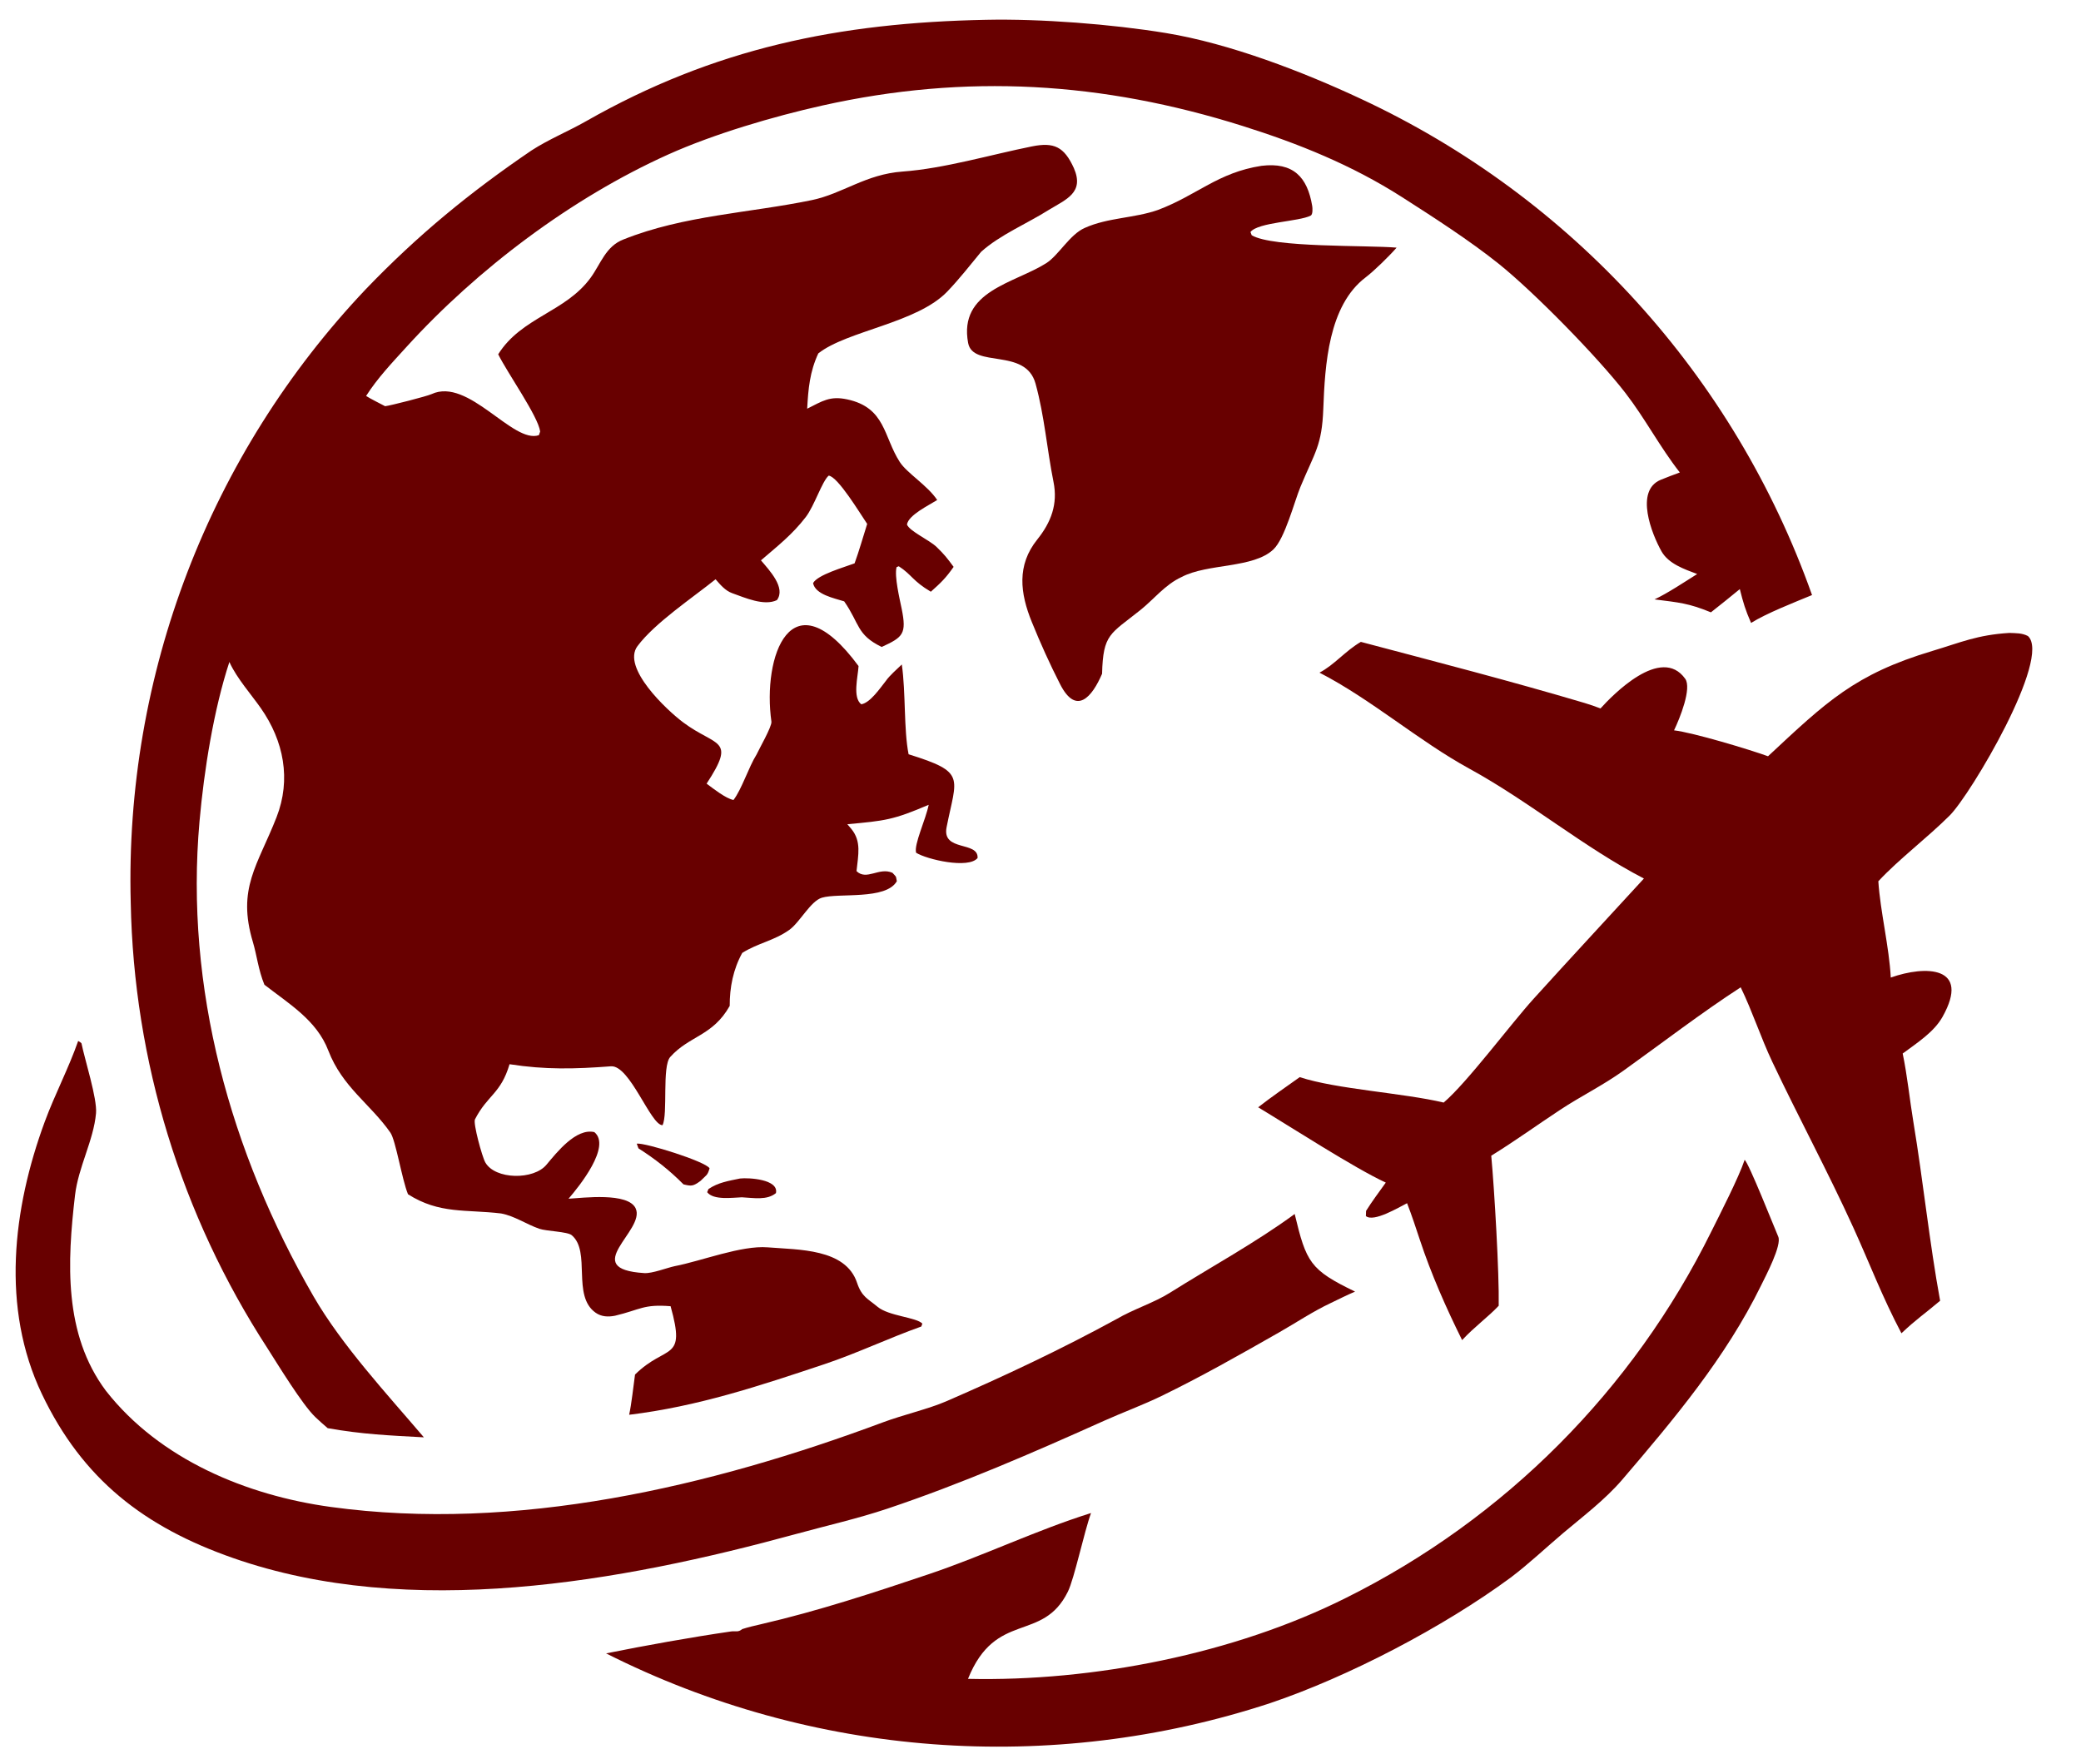
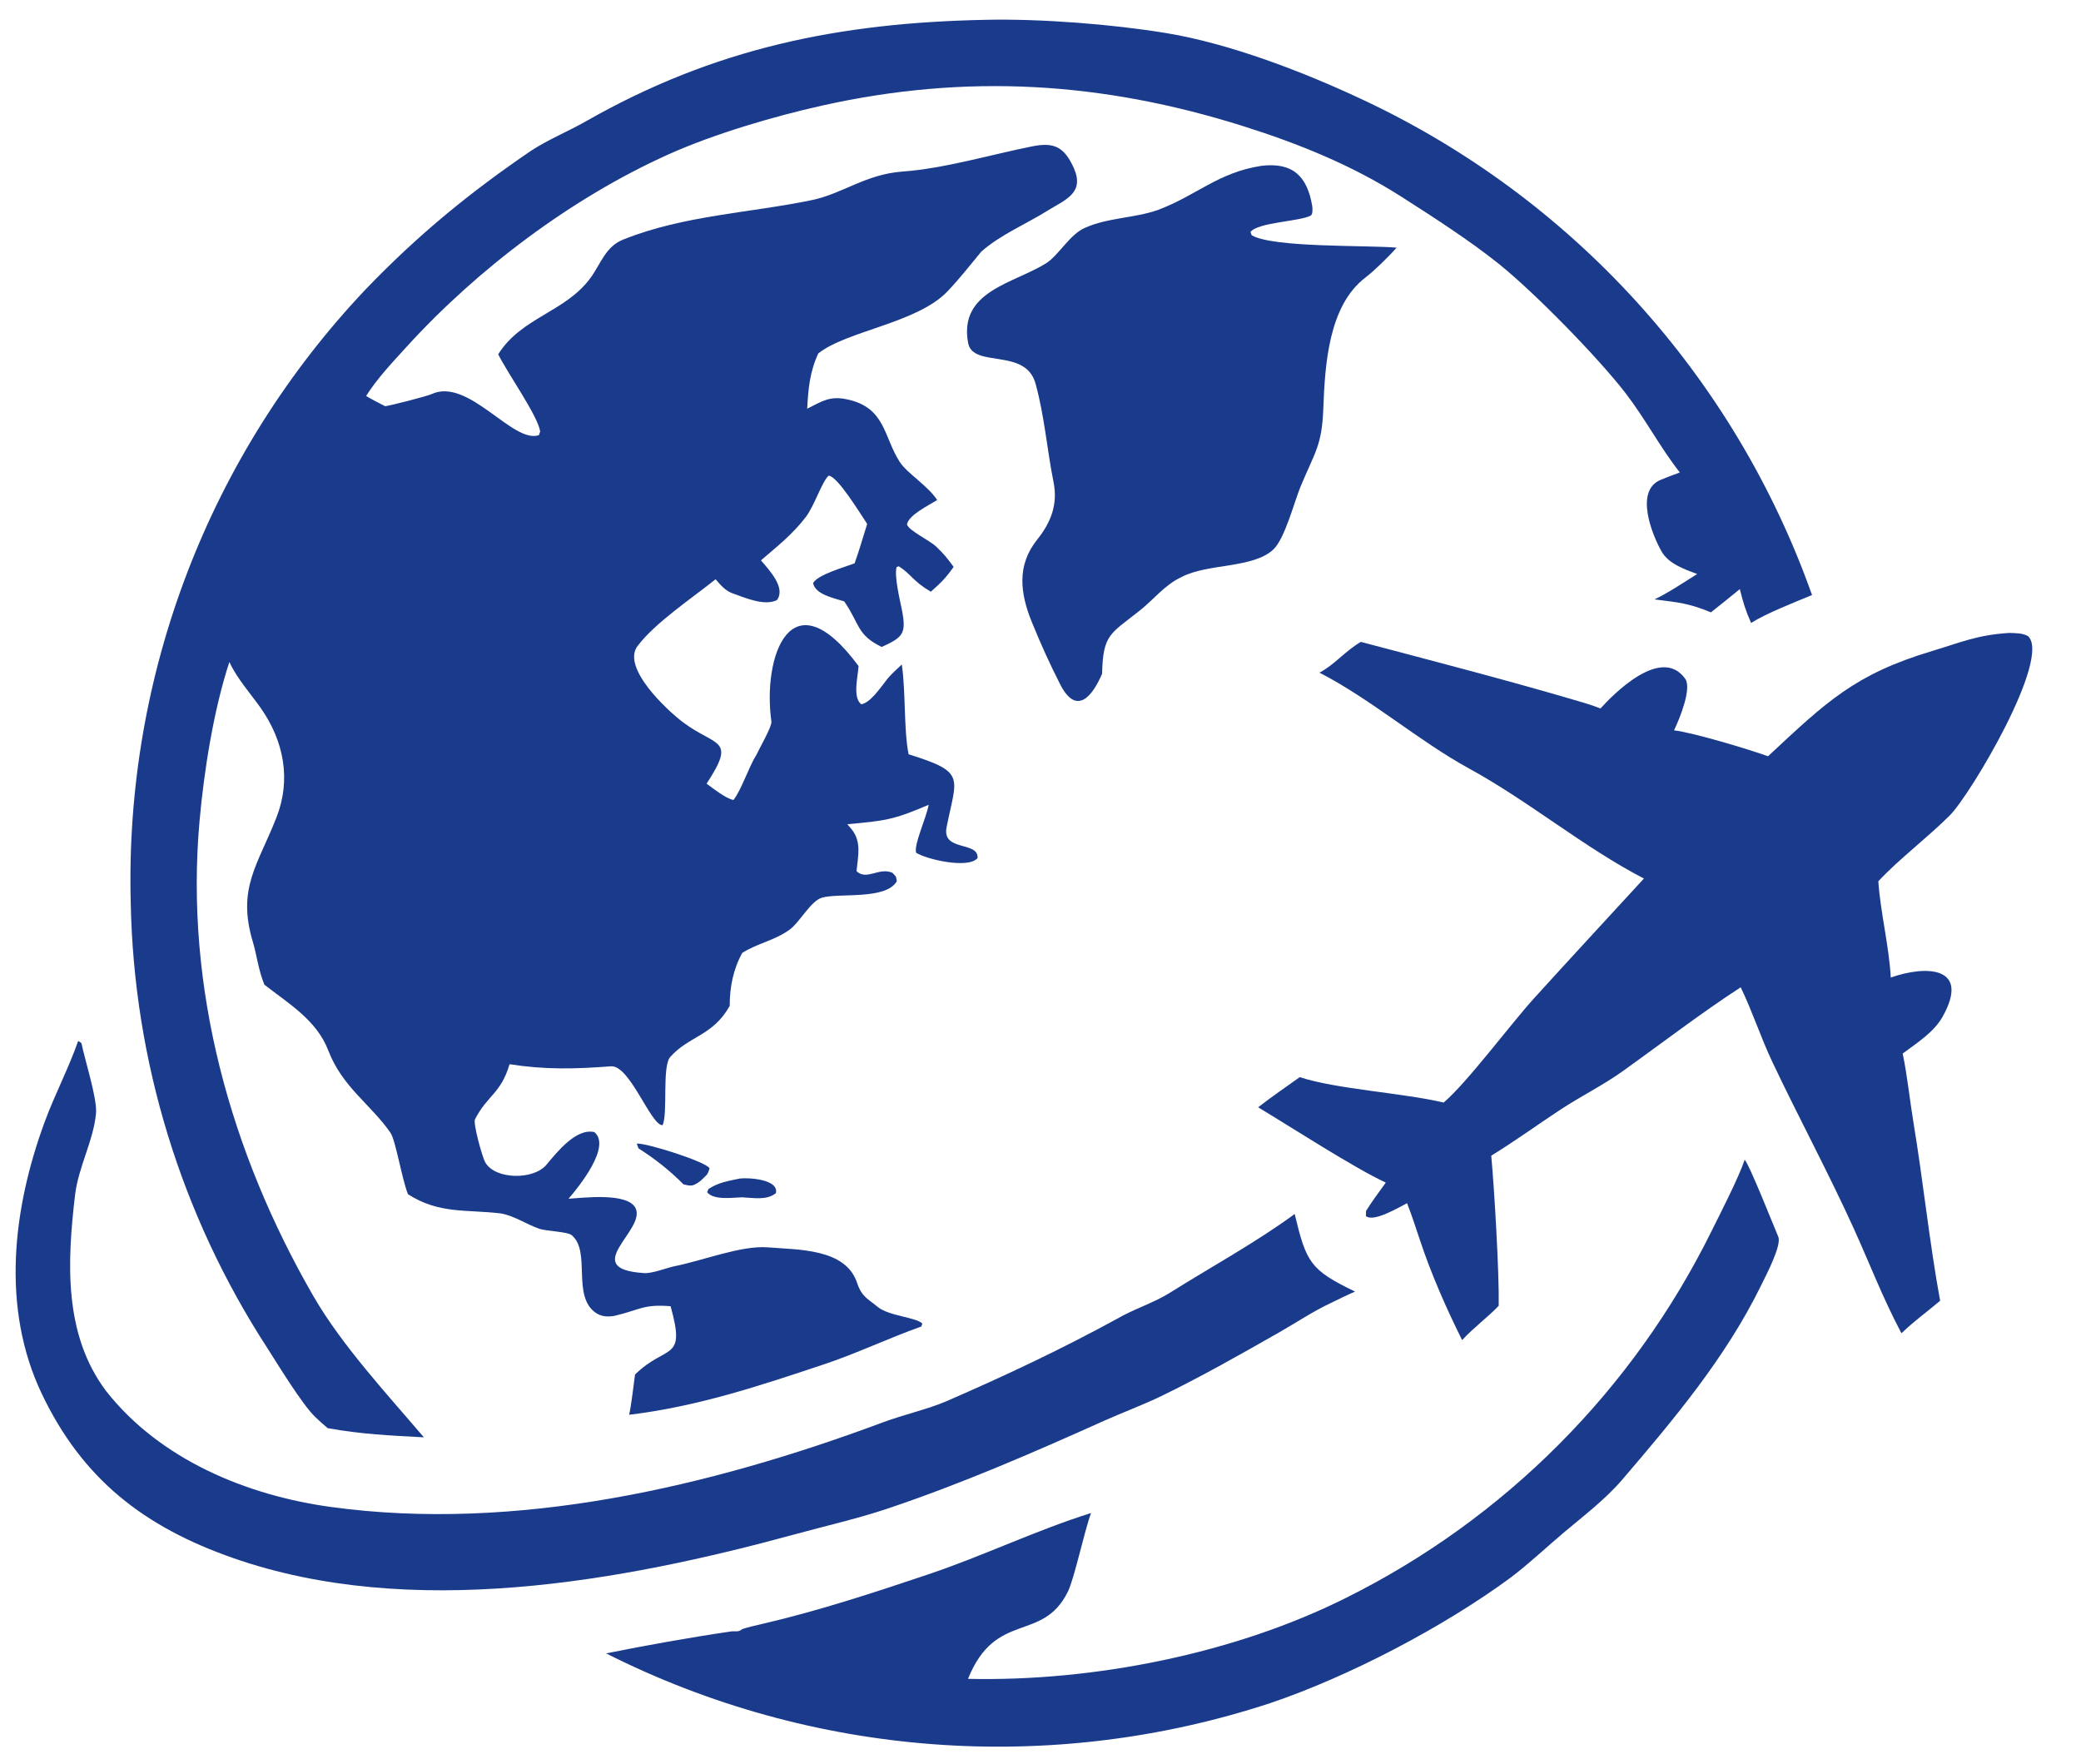
<svg xmlns="http://www.w3.org/2000/svg" width="118" height="100" viewBox="0 0 118 100" fill="none">
-   <path d="M55.916 1.123C58.998 1.057 63.043 1.369 66.112 1.873C69.731 2.468 73.882 4.066 77.185 5.613C89.133 11.182 98.344 21.315 102.749 33.739C101.768 34.145 100.158 34.774 99.292 35.32C98.962 34.561 98.857 34.206 98.654 33.401C98.112 33.847 97.566 34.286 97.015 34.719C95.755 34.2 95.21 34.162 93.817 33.985C94.551 33.642 95.528 32.991 96.237 32.546C95.508 32.272 94.613 31.968 94.215 31.264C93.659 30.278 92.684 27.82 94.167 27.205C94.503 27.066 94.907 26.915 95.252 26.789C94.121 25.346 93.284 23.728 92.169 22.284C90.585 20.232 86.98 16.558 84.987 14.96C83.347 13.645 81.261 12.302 79.484 11.166C76.659 9.363 73.64 8.143 70.461 7.142C62.502 4.636 54.802 4.162 46.635 5.982C43.849 6.603 40.46 7.603 37.883 8.763C32.413 11.225 27.071 15.249 23.043 19.677C22.239 20.561 21.402 21.44 20.759 22.451C21.051 22.634 21.521 22.864 21.838 23.032C22.155 22.994 24.208 22.467 24.472 22.345C26.561 21.376 29.081 25.185 30.558 24.673L30.629 24.466C30.516 23.607 28.777 21.155 28.25 20.088C29.574 17.979 32.072 17.703 33.497 15.739C34.067 14.953 34.348 13.961 35.355 13.576C38.774 12.209 42.501 12.078 46.032 11.346C47.787 10.982 49.081 9.879 51.177 9.727C53.541 9.556 56.178 8.77 58.519 8.3C59.77 8.049 60.342 8.322 60.892 9.531C61.498 10.923 60.462 11.298 59.462 11.906C58.251 12.672 56.695 13.319 55.633 14.278C54.965 15.082 54.454 15.754 53.727 16.518C52.009 18.325 48.032 18.746 46.4 20.038C45.915 21.083 45.831 22.045 45.77 23.173C46.636 22.739 47.058 22.437 48.027 22.642C50.222 23.107 50.093 24.76 51.021 26.195C51.432 26.831 52.588 27.517 53.143 28.35C52.663 28.653 51.511 29.204 51.428 29.741C51.581 30.125 52.697 30.616 53.105 31.01C53.56 31.449 53.699 31.635 54.074 32.141C53.621 32.787 53.356 33.037 52.782 33.55C51.737 32.932 51.711 32.591 50.963 32.106L50.84 32.155C50.701 32.659 51.018 33.975 51.128 34.514C51.418 35.945 51.206 36.125 49.995 36.682C48.567 35.99 48.755 35.369 47.868 34.096C47.304 33.917 46.229 33.71 46.104 33.062C46.359 32.588 47.864 32.164 48.458 31.941C48.703 31.275 48.953 30.395 49.172 29.705C48.784 29.139 47.514 27.021 46.989 26.968C46.614 27.291 46.176 28.686 45.689 29.318C44.915 30.321 44.101 30.951 43.149 31.771C43.615 32.325 44.577 33.323 44.053 34.027C43.323 34.377 42.235 33.886 41.519 33.633C41.127 33.494 40.841 33.15 40.576 32.844C39.261 33.899 37.126 35.323 36.147 36.635C35.238 37.855 37.812 40.267 38.742 40.961C40.621 42.364 41.767 41.835 40.067 44.432C40.459 44.722 41.143 45.267 41.591 45.359C42.06 44.751 42.455 43.486 42.899 42.782C43.044 42.461 43.78 41.186 43.742 40.916C43.223 37.26 44.831 32.549 48.683 37.764C48.649 38.369 48.333 39.548 48.837 39.932C49.345 39.851 49.911 39.007 50.244 38.59C50.419 38.33 50.891 37.908 51.136 37.675C51.367 39.283 51.24 41.352 51.52 42.766C54.808 43.791 54.24 44.039 53.675 46.902C53.398 48.306 55.492 47.672 55.432 48.649C54.916 49.279 52.555 48.731 51.947 48.35C51.811 47.89 52.496 46.46 52.66 45.631C50.65 46.489 50.203 46.536 48.047 46.732C48.127 46.822 48.205 46.913 48.28 47.006C48.854 47.716 48.663 48.465 48.568 49.392C49.143 49.95 49.841 49.15 50.605 49.487C50.846 49.754 50.786 49.627 50.854 49.963C50.239 51.046 47.548 50.613 46.6 50.9C45.959 51.095 45.349 52.302 44.753 52.726C43.886 53.341 42.98 53.468 42.089 54.028C41.574 54.959 41.374 55.982 41.377 57.034C40.409 58.751 39.093 58.715 38.006 59.928C37.526 60.462 37.886 63.175 37.567 63.797C36.896 63.807 35.718 60.376 34.641 60.458C32.603 60.613 30.928 60.658 28.894 60.34C28.392 62.026 27.653 62.07 26.933 63.464C26.817 63.688 27.338 65.59 27.518 65.907C28.074 66.89 30.274 66.918 30.995 66.028C31.569 65.345 32.662 63.949 33.701 64.189C34.673 64.991 32.853 67.255 32.237 67.967C33.065 67.918 35.614 67.592 36.044 68.513C36.628 69.763 32.79 71.949 36.531 72.183C36.988 72.212 37.795 71.889 38.261 71.789C39.777 71.497 42.04 70.602 43.532 70.723C45.273 70.865 47.949 70.785 48.597 72.731C48.865 73.536 49.216 73.639 49.764 74.096C50.393 74.621 51.96 74.686 52.3 75.047L52.243 75.211C50.396 75.867 48.595 76.731 46.74 77.35C43.054 78.581 39.55 79.749 35.675 80.216C35.814 79.576 35.913 78.615 36.008 77.936C37.791 76.178 38.917 77.248 38.025 74.061C36.483 73.936 36.326 74.252 34.875 74.6C34.489 74.676 34.105 74.664 33.77 74.427C32.41 73.464 33.526 70.969 32.42 70.035C32.176 69.829 30.985 69.809 30.581 69.67C29.842 69.414 29.184 68.945 28.414 68.802C26.433 68.563 24.919 68.848 23.135 67.713C22.79 66.87 22.441 64.656 22.136 64.218C21.002 62.592 19.415 61.643 18.615 59.561C17.955 57.842 16.383 56.916 14.993 55.832C14.65 55.001 14.562 54.154 14.342 53.42C13.424 50.366 14.611 49.071 15.681 46.335C16.517 44.198 16.095 42.01 14.783 40.142C14.227 39.351 13.437 38.463 13.029 37.58L13.007 37.531C12.119 40.24 11.572 43.662 11.314 46.56C10.472 56.013 13.062 65.335 17.772 73.492C19.382 76.28 21.955 79.052 24.036 81.495C22.051 81.388 20.538 81.323 18.58 80.975C18.339 80.77 18.104 80.56 17.875 80.342C17.141 79.638 15.775 77.398 15.156 76.428C10.265 68.9 7.583 60.151 7.413 51.176C7.07 38.27 11.867 25.757 20.75 16.389C23.693 13.328 26.619 10.924 30.136 8.532C31.109 7.901 32.23 7.443 33.231 6.873C40.514 2.728 47.578 1.285 55.916 1.123Z" fill="#680000" />
-   <path d="M113.939 35.886C114.323 35.903 114.65 35.886 114.99 36.062C116.344 37.284 111.751 45.045 110.555 46.237C109.272 47.516 107.68 48.707 106.508 49.967C106.618 51.668 107.127 53.714 107.213 55.426C109.18 54.729 111.771 54.763 110.146 57.658C109.659 58.525 108.693 59.137 107.889 59.734C108.15 60.974 108.286 62.356 108.496 63.619C109.048 66.945 109.405 70.452 110.012 73.751C109.211 74.432 108.639 74.815 107.818 75.595C106.722 73.516 106.041 71.693 105.089 69.599C103.655 66.448 101.979 63.339 100.496 60.206C99.839 58.817 99.379 57.376 98.704 55.979C96.484 57.417 94.217 59.16 92.061 60.702C90.876 61.551 89.657 62.141 88.48 62.917C87.135 63.803 85.946 64.67 84.559 65.527C84.739 67.468 85.015 72.194 84.982 74.034C84.4 74.658 83.61 75.223 82.907 75.982C82.006 74.17 81.148 72.226 80.513 70.304C80.277 69.593 80.058 68.922 79.786 68.22C79.308 68.46 77.893 69.316 77.451 68.95L77.461 68.656C77.771 68.153 78.227 67.545 78.579 67.052C76.829 66.246 73.199 63.902 71.342 62.782C72.077 62.206 72.935 61.619 73.7 61.072C75.767 61.756 79.571 61.969 81.861 62.514C83.177 61.398 85.671 58.052 86.963 56.628C89.031 54.346 91.135 52.08 93.216 49.812C89.818 48.053 86.721 45.445 83.314 43.581C80.449 42.014 77.767 39.658 74.819 38.138C75.663 37.699 76.275 36.913 77.165 36.394C81.398 37.515 85.649 38.611 89.845 39.856C90.153 39.947 90.453 40.053 90.754 40.168C91.435 39.414 94.191 36.567 95.558 38.487C95.939 39.022 95.254 40.727 94.924 41.409C96.02 41.539 99.178 42.49 100.253 42.879C103.564 39.793 105.175 38.223 109.57 36.908C111.183 36.426 112.104 35.999 113.939 35.886Z" fill="#680000" />
-   <path d="M4.433 59.021C4.472 59.042 4.613 59.121 4.623 59.168C4.803 60.064 5.518 62.291 5.445 63.119C5.307 64.663 4.442 66.166 4.254 67.768C3.812 71.546 3.6 75.641 6.003 78.853C9.063 82.761 14.001 84.79 18.754 85.442C29.265 86.885 40.277 84.297 50.093 80.635C51.192 80.225 52.654 79.886 53.644 79.457C56.95 78.024 60.183 76.502 63.345 74.772C64.256 74.237 65.444 73.86 66.325 73.306C68.628 71.857 71.234 70.435 73.413 68.832C74.072 71.577 74.281 71.997 76.838 73.232C76.383 73.425 75.909 73.664 75.461 73.879C74.445 74.356 73.494 74.996 72.518 75.552C70.335 76.795 68.115 78.058 65.854 79.154C64.791 79.669 63.686 80.072 62.61 80.555C58.563 82.371 54.519 84.131 50.308 85.543C48.632 86.104 46.882 86.499 45.176 86.966C35.198 89.697 23.27 91.854 13.209 88.336C8.189 86.58 4.687 83.882 2.375 79.038C0.046 74.159 0.721 68.531 2.536 63.605C3.108 62.053 3.885 60.587 4.433 59.021Z" fill="#680000" />
-   <path d="M71.53 9.402C73.323 9.185 74.132 10.022 74.407 11.679C74.427 11.794 74.45 12.158 74.321 12.225C73.654 12.568 71.339 12.597 70.906 13.155L70.975 13.337C72.168 14.055 77.526 13.894 79.192 14.041C78.79 14.506 77.906 15.371 77.441 15.723C75.323 17.324 75.13 20.696 75.036 23.177C74.957 25.274 74.565 25.618 73.741 27.602C73.4 28.423 72.859 30.528 72.212 31.146C71.068 32.24 68.477 31.932 66.993 32.72C66.069 33.144 65.427 33.979 64.665 34.588C62.955 35.957 62.548 35.929 62.492 38.201C61.931 39.506 61.035 40.598 60.114 38.798C59.514 37.623 59.004 36.489 58.506 35.263C57.845 33.639 57.64 32.05 58.82 30.585C59.602 29.608 59.991 28.582 59.738 27.326C59.363 25.456 59.227 23.589 58.718 21.748C58.15 19.691 55.166 20.899 54.896 19.444C54.346 16.489 57.501 16.075 59.324 14.923C60.026 14.479 60.663 13.288 61.514 12.921C62.824 12.331 64.318 12.377 65.666 11.902C67.886 11.062 69.058 9.783 71.53 9.402Z" fill="#680000" />
-   <path d="M98.927 65.763C99.156 65.924 100.624 69.637 100.834 70.12C101.042 70.601 100.135 72.323 99.858 72.886C97.861 76.967 94.919 80.47 91.984 83.898C91.025 85.018 89.771 85.969 88.647 86.915C87.648 87.759 86.707 88.657 85.663 89.445C81.856 92.252 76.46 95.072 72.011 96.57C59.584 100.649 46.046 99.634 34.367 93.745C36.65 93.287 39.131 92.84 41.448 92.502C41.724 92.462 41.843 92.568 42.09 92.367C42.416 92.259 42.818 92.168 43.157 92.09C46.402 91.339 49.526 90.31 52.681 89.249C55.776 88.207 58.747 86.765 61.866 85.787C61.471 86.868 60.919 89.504 60.552 90.246C59.11 93.168 56.463 91.285 54.889 95.189C61.984 95.35 69.989 93.775 76.339 90.59C85.323 86.114 92.594 78.819 97.041 69.821C97.532 68.834 98.595 66.762 98.927 65.763Z" fill="#680000" />
-   <path d="M36.105 64.842C36.585 64.781 40.02 65.856 40.235 66.242C40.114 66.662 40.066 66.607 39.716 66.96C39.302 67.264 39.204 67.26 38.756 67.152C37.964 66.353 37.148 65.712 36.203 65.11C36.203 65.11 36.114 64.865 36.105 64.842Z" fill="#680000" />
-   <path d="M41.962 66.82C42.464 66.763 44.171 66.865 43.998 67.648C43.487 68.068 42.743 67.919 42.065 67.885C41.539 67.903 40.456 68.064 40.099 67.596L40.173 67.417C40.731 67.041 41.309 66.957 41.962 66.82Z" fill="#680000" />
+   <path d="M55.916 1.123C58.998 1.057 63.043 1.369 66.112 1.873C69.731 2.468 73.882 4.066 77.185 5.613C89.133 11.182 98.344 21.315 102.749 33.739C101.768 34.145 100.158 34.774 99.292 35.32C98.962 34.561 98.857 34.206 98.654 33.401C98.112 33.847 97.566 34.286 97.015 34.719C95.755 34.2 95.21 34.162 93.817 33.985C94.551 33.642 95.528 32.991 96.237 32.546C95.508 32.272 94.613 31.968 94.215 31.264C93.659 30.278 92.684 27.82 94.167 27.205C94.503 27.066 94.907 26.915 95.252 26.789C94.121 25.346 93.284 23.728 92.169 22.284C90.585 20.232 86.98 16.558 84.987 14.96C83.347 13.645 81.261 12.302 79.484 11.166C76.659 9.363 73.64 8.143 70.461 7.142C62.502 4.636 54.802 4.162 46.635 5.982C43.849 6.603 40.46 7.603 37.883 8.763C32.413 11.225 27.071 15.249 23.043 19.677C22.239 20.561 21.402 21.44 20.759 22.451C21.051 22.634 21.521 22.864 21.838 23.032C22.155 22.994 24.208 22.467 24.472 22.345C26.561 21.376 29.081 25.185 30.558 24.673L30.629 24.466C30.516 23.607 28.777 21.155 28.25 20.088C29.574 17.979 32.072 17.703 33.497 15.739C34.067 14.953 34.348 13.961 35.355 13.576C38.774 12.209 42.501 12.078 46.032 11.346C47.787 10.982 49.081 9.879 51.177 9.727C53.541 9.556 56.178 8.77 58.519 8.3C59.77 8.049 60.342 8.322 60.892 9.531C61.498 10.923 60.462 11.298 59.462 11.906C58.251 12.672 56.695 13.319 55.633 14.278C54.965 15.082 54.454 15.754 53.727 16.518C52.009 18.325 48.032 18.746 46.4 20.038C45.915 21.083 45.831 22.045 45.77 23.173C46.636 22.739 47.058 22.437 48.027 22.642C50.222 23.107 50.093 24.76 51.021 26.195C51.432 26.831 52.588 27.517 53.143 28.35C52.663 28.653 51.511 29.204 51.428 29.741C51.581 30.125 52.697 30.616 53.105 31.01C53.56 31.449 53.699 31.635 54.074 32.141C53.621 32.787 53.356 33.037 52.782 33.55C51.737 32.932 51.711 32.591 50.963 32.106L50.84 32.155C50.701 32.659 51.018 33.975 51.128 34.514C51.418 35.945 51.206 36.125 49.995 36.682C48.567 35.99 48.755 35.369 47.868 34.096C47.304 33.917 46.229 33.71 46.104 33.062C46.359 32.588 47.864 32.164 48.458 31.941C48.703 31.275 48.953 30.395 49.172 29.705C48.784 29.139 47.514 27.021 46.989 26.968C46.614 27.291 46.176 28.686 45.689 29.318C44.915 30.321 44.101 30.951 43.149 31.771C43.615 32.325 44.577 33.323 44.053 34.027C43.323 34.377 42.235 33.886 41.519 33.633C41.127 33.494 40.841 33.15 40.576 32.844C39.261 33.899 37.126 35.323 36.147 36.635C35.238 37.855 37.812 40.267 38.742 40.961C40.621 42.364 41.767 41.835 40.067 44.432C40.459 44.722 41.143 45.267 41.591 45.359C42.06 44.751 42.455 43.486 42.899 42.782C43.044 42.461 43.78 41.186 43.742 40.916C43.223 37.26 44.831 32.549 48.683 37.764C48.649 38.369 48.333 39.548 48.837 39.932C49.345 39.851 49.911 39.007 50.244 38.59C50.419 38.33 50.891 37.908 51.136 37.675C51.367 39.283 51.24 41.352 51.52 42.766C54.808 43.791 54.24 44.039 53.675 46.902C53.398 48.306 55.492 47.672 55.432 48.649C54.916 49.279 52.555 48.731 51.947 48.35C51.811 47.89 52.496 46.46 52.66 45.631C50.65 46.489 50.203 46.536 48.047 46.732C48.127 46.822 48.205 46.913 48.28 47.006C48.854 47.716 48.663 48.465 48.568 49.392C49.143 49.95 49.841 49.15 50.605 49.487C50.846 49.754 50.786 49.627 50.854 49.963C50.239 51.046 47.548 50.613 46.6 50.9C45.959 51.095 45.349 52.302 44.753 52.726C43.886 53.341 42.98 53.468 42.089 54.028C41.574 54.959 41.374 55.982 41.377 57.034C40.409 58.751 39.093 58.715 38.006 59.928C37.526 60.462 37.886 63.175 37.567 63.797C36.896 63.807 35.718 60.376 34.641 60.458C32.603 60.613 30.928 60.658 28.894 60.34C28.392 62.026 27.653 62.07 26.933 63.464C26.817 63.688 27.338 65.59 27.518 65.907C28.074 66.89 30.274 66.918 30.995 66.028C31.569 65.345 32.662 63.949 33.701 64.189C34.673 64.991 32.853 67.255 32.237 67.967C33.065 67.918 35.614 67.592 36.044 68.513C36.628 69.763 32.79 71.949 36.531 72.183C36.988 72.212 37.795 71.889 38.261 71.789C39.777 71.497 42.04 70.602 43.532 70.723C45.273 70.865 47.949 70.785 48.597 72.731C48.865 73.536 49.216 73.639 49.764 74.096C50.393 74.621 51.96 74.686 52.3 75.047L52.243 75.211C50.396 75.867 48.595 76.731 46.74 77.35C43.054 78.581 39.55 79.749 35.675 80.216C35.814 79.576 35.913 78.615 36.008 77.936C37.791 76.178 38.917 77.248 38.025 74.061C36.483 73.936 36.326 74.252 34.875 74.6C34.489 74.676 34.105 74.664 33.77 74.427C32.41 73.464 33.526 70.969 32.42 70.035C32.176 69.829 30.985 69.809 30.581 69.67C29.842 69.414 29.184 68.945 28.414 68.802C26.433 68.563 24.919 68.848 23.135 67.713C22.79 66.87 22.441 64.656 22.136 64.218C21.002 62.592 19.415 61.643 18.615 59.561C17.955 57.842 16.383 56.916 14.993 55.832C14.65 55.001 14.562 54.154 14.342 53.42C13.424 50.366 14.611 49.071 15.681 46.335C16.517 44.198 16.095 42.01 14.783 40.142C14.227 39.351 13.437 38.463 13.029 37.58L13.007 37.531C12.119 40.24 11.572 43.662 11.314 46.56C10.472 56.013 13.062 65.335 17.772 73.492C19.382 76.28 21.955 79.052 24.036 81.495C22.051 81.388 20.538 81.323 18.58 80.975C18.339 80.77 18.104 80.56 17.875 80.342C17.141 79.638 15.775 77.398 15.156 76.428C10.265 68.9 7.583 60.151 7.413 51.176C7.07 38.27 11.867 25.757 20.75 16.389C23.693 13.328 26.619 10.924 30.136 8.532C31.109 7.901 32.23 7.443 33.231 6.873C40.514 2.728 47.578 1.285 55.916 1.123Z" fill="#1A3A8C" />
+   <path d="M113.939 35.886C114.323 35.903 114.65 35.886 114.99 36.062C116.344 37.284 111.751 45.045 110.555 46.237C109.272 47.516 107.68 48.707 106.508 49.967C106.618 51.668 107.127 53.714 107.213 55.426C109.18 54.729 111.771 54.763 110.146 57.658C109.659 58.525 108.693 59.137 107.889 59.734C108.15 60.974 108.286 62.356 108.496 63.619C109.048 66.945 109.405 70.452 110.012 73.751C109.211 74.432 108.639 74.815 107.818 75.595C106.722 73.516 106.041 71.693 105.089 69.599C103.655 66.448 101.979 63.339 100.496 60.206C99.839 58.817 99.379 57.376 98.704 55.979C96.484 57.417 94.217 59.16 92.061 60.702C90.876 61.551 89.657 62.141 88.48 62.917C87.135 63.803 85.946 64.67 84.559 65.527C84.739 67.468 85.015 72.194 84.982 74.034C84.4 74.658 83.61 75.223 82.907 75.982C82.006 74.17 81.148 72.226 80.513 70.304C80.277 69.593 80.058 68.922 79.786 68.22C79.308 68.46 77.893 69.316 77.451 68.95L77.461 68.656C77.771 68.153 78.227 67.545 78.579 67.052C76.829 66.246 73.199 63.902 71.342 62.782C72.077 62.206 72.935 61.619 73.7 61.072C75.767 61.756 79.571 61.969 81.861 62.514C83.177 61.398 85.671 58.052 86.963 56.628C89.031 54.346 91.135 52.08 93.216 49.812C89.818 48.053 86.721 45.445 83.314 43.581C80.449 42.014 77.767 39.658 74.819 38.138C75.663 37.699 76.275 36.913 77.165 36.394C81.398 37.515 85.649 38.611 89.845 39.856C90.153 39.947 90.453 40.053 90.754 40.168C91.435 39.414 94.191 36.567 95.558 38.487C95.939 39.022 95.254 40.727 94.924 41.409C96.02 41.539 99.178 42.49 100.253 42.879C103.564 39.793 105.175 38.223 109.57 36.908C111.183 36.426 112.104 35.999 113.939 35.886Z" fill="#1A3A8C" />
+   <path d="M4.433 59.021C4.472 59.042 4.613 59.121 4.623 59.168C4.803 60.064 5.518 62.291 5.445 63.119C5.307 64.663 4.442 66.166 4.254 67.768C3.812 71.546 3.6 75.641 6.003 78.853C9.063 82.761 14.001 84.79 18.754 85.442C29.265 86.885 40.277 84.297 50.093 80.635C51.192 80.225 52.654 79.886 53.644 79.457C56.95 78.024 60.183 76.502 63.345 74.772C64.256 74.237 65.444 73.86 66.325 73.306C68.628 71.857 71.234 70.435 73.413 68.832C74.072 71.577 74.281 71.997 76.838 73.232C76.383 73.425 75.909 73.664 75.461 73.879C74.445 74.356 73.494 74.996 72.518 75.552C70.335 76.795 68.115 78.058 65.854 79.154C64.791 79.669 63.686 80.072 62.61 80.555C58.563 82.371 54.519 84.131 50.308 85.543C48.632 86.104 46.882 86.499 45.176 86.966C35.198 89.697 23.27 91.854 13.209 88.336C8.189 86.58 4.687 83.882 2.375 79.038C0.046 74.159 0.721 68.531 2.536 63.605C3.108 62.053 3.885 60.587 4.433 59.021Z" fill="#1A3A8C" />
+   <path d="M71.53 9.402C73.323 9.185 74.132 10.022 74.407 11.679C74.427 11.794 74.45 12.158 74.321 12.225C73.654 12.568 71.339 12.597 70.906 13.155L70.975 13.337C72.168 14.055 77.526 13.894 79.192 14.041C78.79 14.506 77.906 15.371 77.441 15.723C75.323 17.324 75.13 20.696 75.036 23.177C74.957 25.274 74.565 25.618 73.741 27.602C73.4 28.423 72.859 30.528 72.212 31.146C71.068 32.24 68.477 31.932 66.993 32.72C66.069 33.144 65.427 33.979 64.665 34.588C62.955 35.957 62.548 35.929 62.492 38.201C61.931 39.506 61.035 40.598 60.114 38.798C59.514 37.623 59.004 36.489 58.506 35.263C57.845 33.639 57.64 32.05 58.82 30.585C59.602 29.608 59.991 28.582 59.738 27.326C59.363 25.456 59.227 23.589 58.718 21.748C58.15 19.691 55.166 20.899 54.896 19.444C54.346 16.489 57.501 16.075 59.324 14.923C60.026 14.479 60.663 13.288 61.514 12.921C62.824 12.331 64.318 12.377 65.666 11.902C67.886 11.062 69.058 9.783 71.53 9.402Z" fill="#1A3A8C" />
+   <path d="M98.927 65.763C99.156 65.924 100.624 69.637 100.834 70.12C101.042 70.601 100.135 72.323 99.858 72.886C97.861 76.967 94.919 80.47 91.984 83.898C91.025 85.018 89.771 85.969 88.647 86.915C87.648 87.759 86.707 88.657 85.663 89.445C81.856 92.252 76.46 95.072 72.011 96.57C59.584 100.649 46.046 99.634 34.367 93.745C36.65 93.287 39.131 92.84 41.448 92.502C41.724 92.462 41.843 92.568 42.09 92.367C42.416 92.259 42.818 92.168 43.157 92.09C46.402 91.339 49.526 90.31 52.681 89.249C55.776 88.207 58.747 86.765 61.866 85.787C61.471 86.868 60.919 89.504 60.552 90.246C59.11 93.168 56.463 91.285 54.889 95.189C61.984 95.35 69.989 93.775 76.339 90.59C85.323 86.114 92.594 78.819 97.041 69.821C97.532 68.834 98.595 66.762 98.927 65.763Z" fill="#1A3A8C" />
+   <path d="M36.105 64.842C36.585 64.781 40.02 65.856 40.235 66.242C40.114 66.662 40.066 66.607 39.716 66.96C39.302 67.264 39.204 67.26 38.756 67.152C37.964 66.353 37.148 65.712 36.203 65.11C36.203 65.11 36.114 64.865 36.105 64.842Z" fill="#1A3A8C" />
+   <path d="M41.962 66.82C42.464 66.763 44.171 66.865 43.998 67.648C43.487 68.068 42.743 67.919 42.065 67.885C41.539 67.903 40.456 68.064 40.099 67.596L40.173 67.417C40.731 67.041 41.309 66.957 41.962 66.82Z" fill="#1A3A8C" />
</svg>
